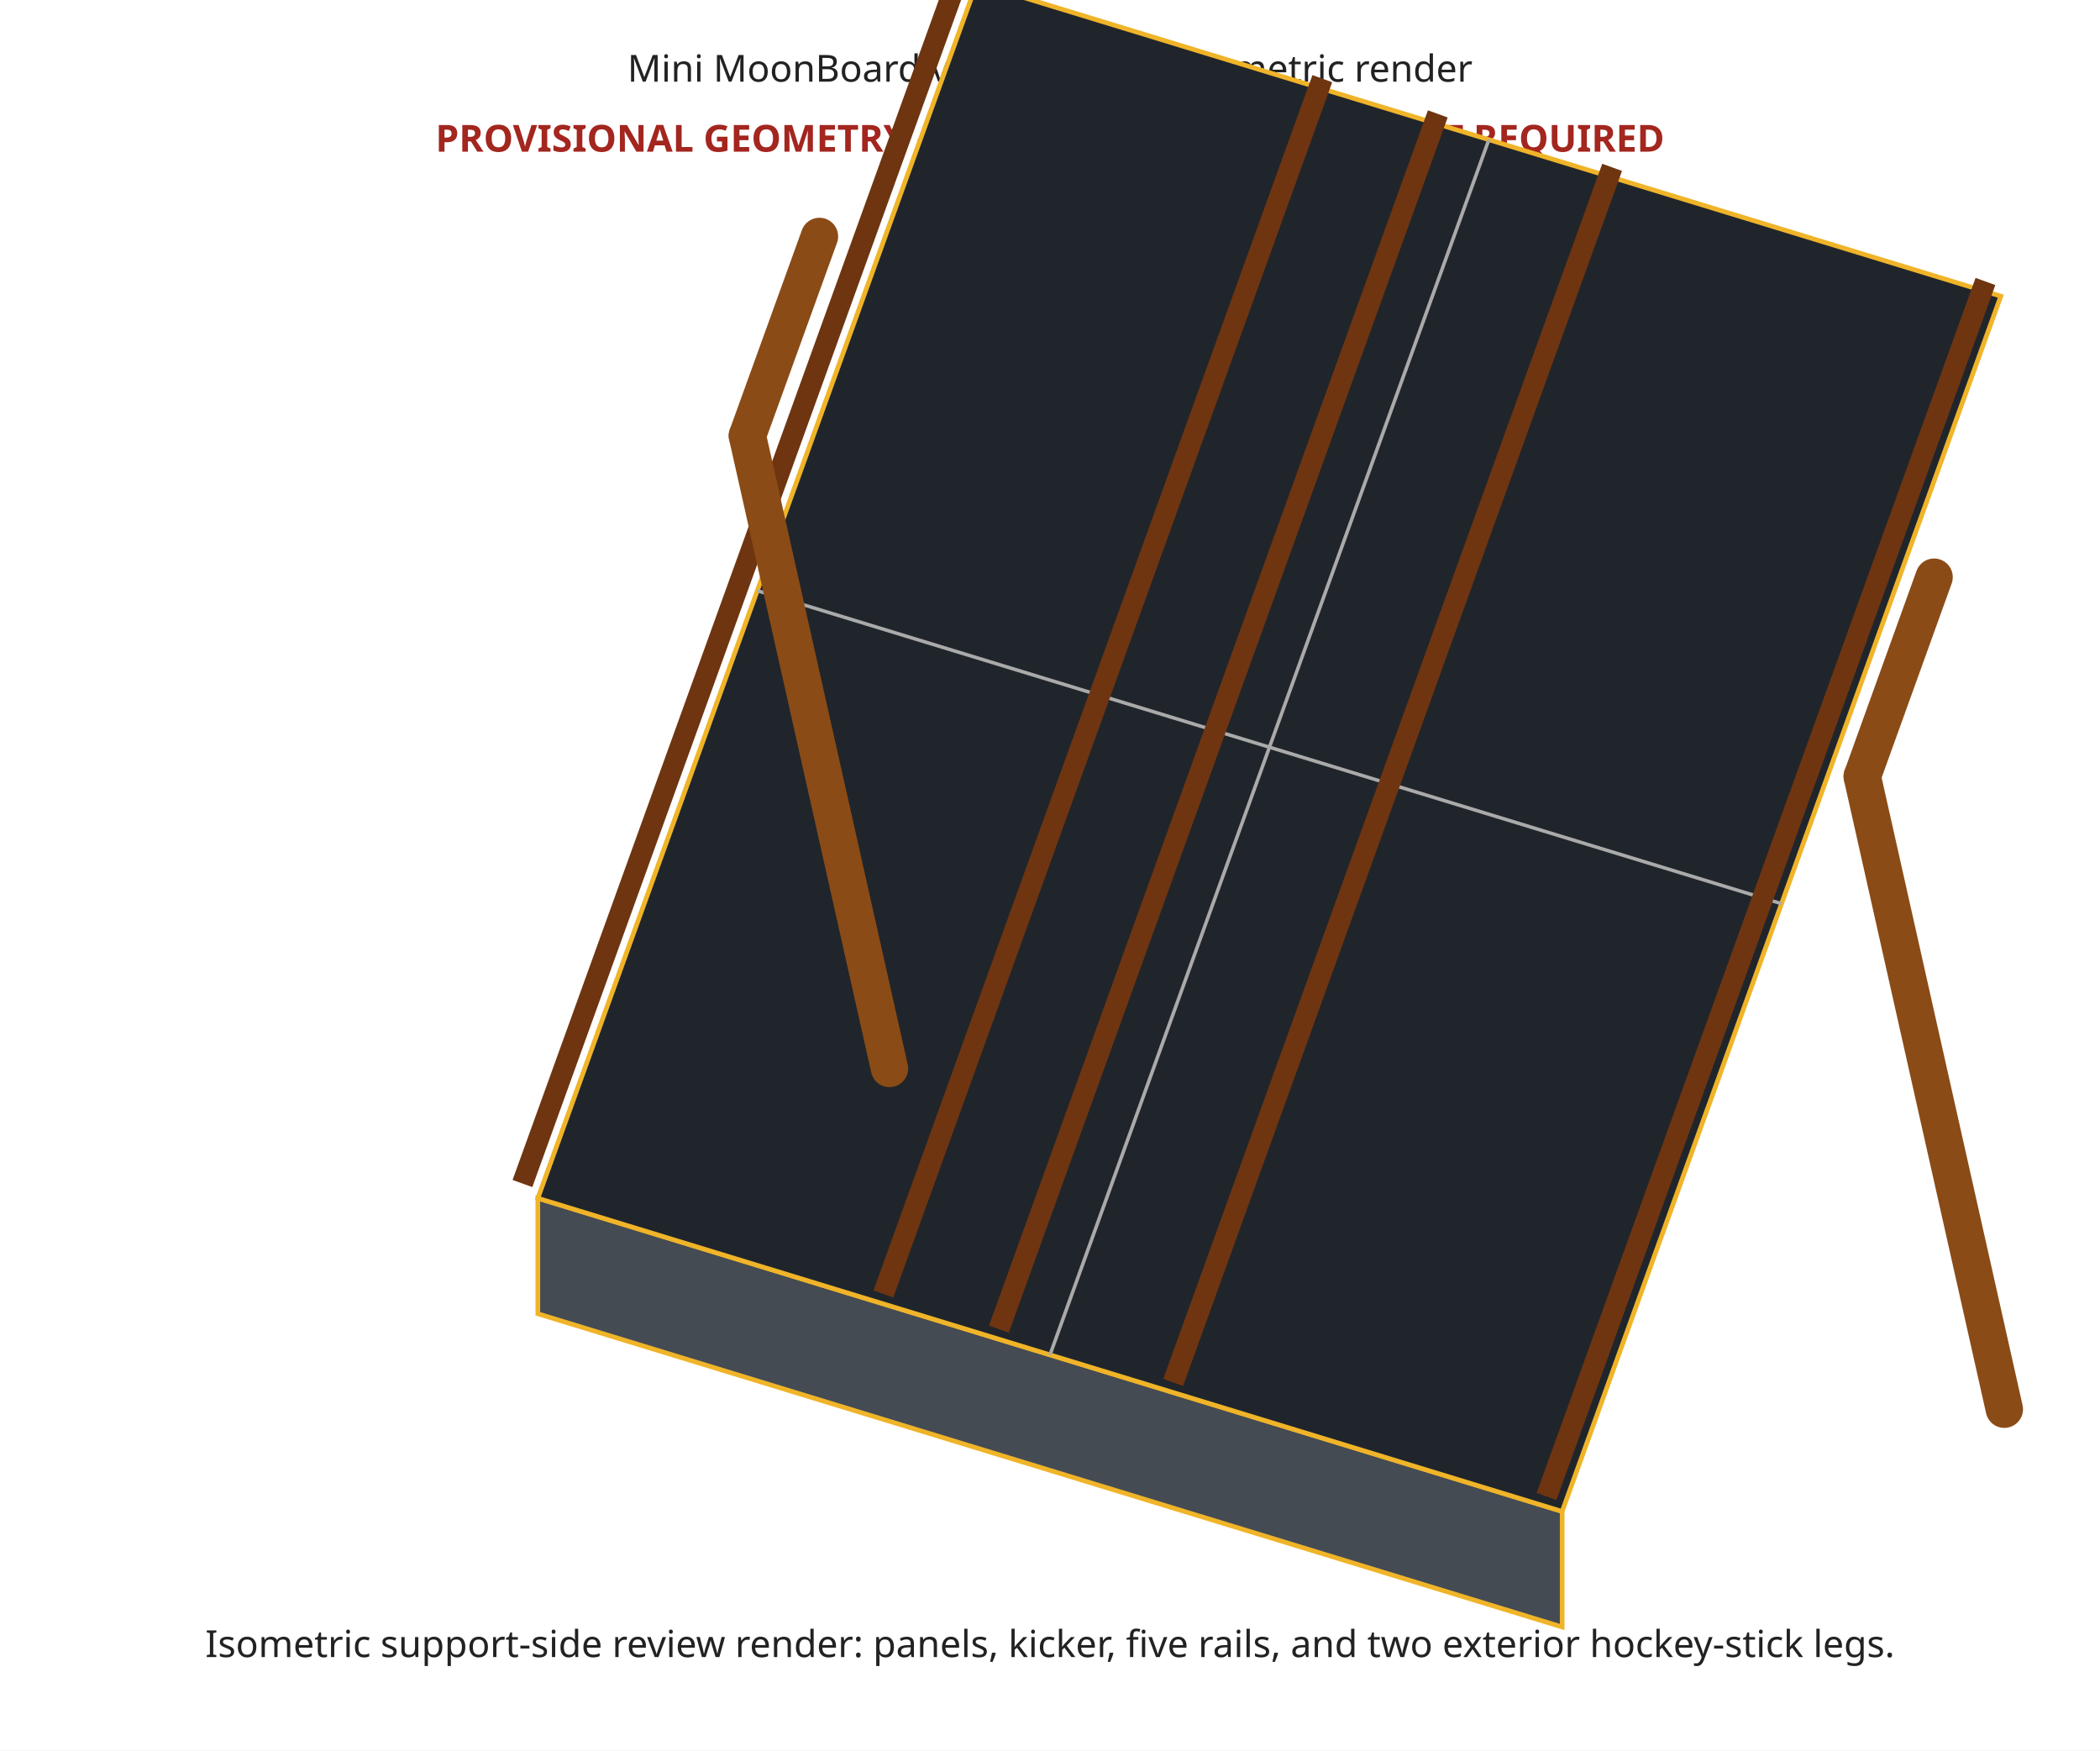
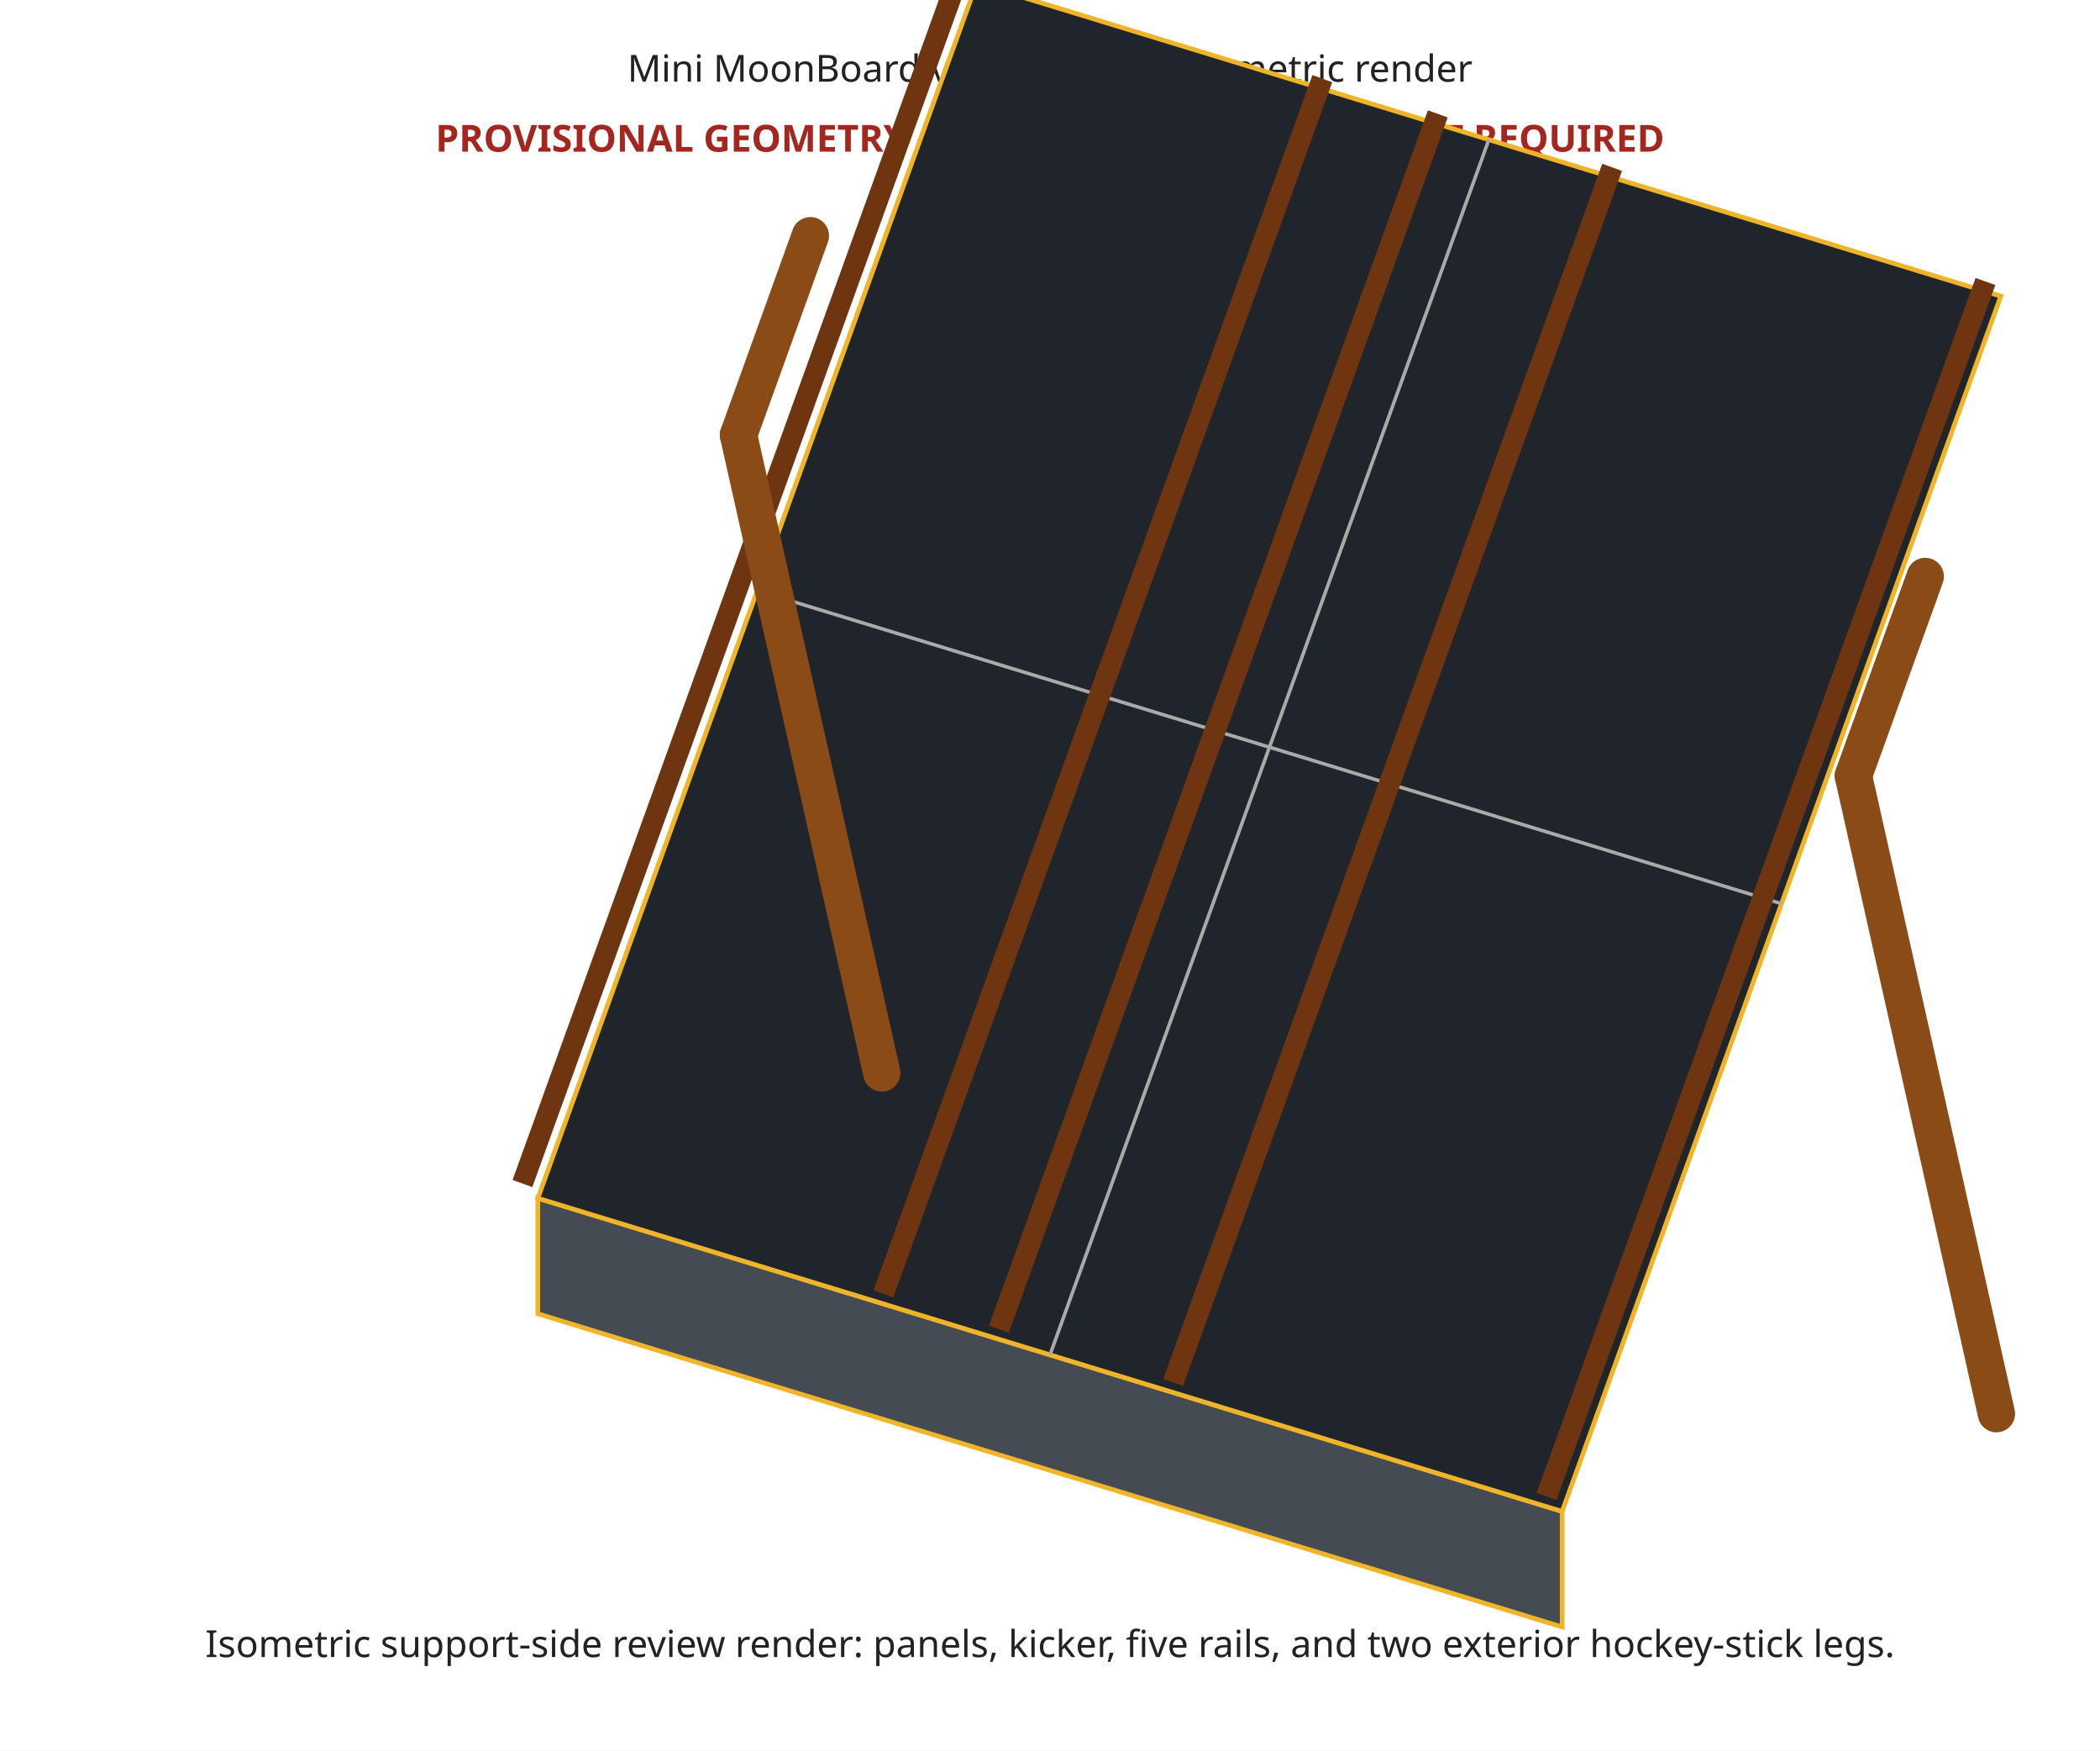
<svg xmlns="http://www.w3.org/2000/svg" width="900" height="750" viewBox="0 0 900 750" data-units="mm">
  <defs>
    <marker id="arrow" markerWidth="8" markerHeight="8" refX="4" refY="4" orient="auto-start-reverse">
      <path d="M 0 0 L 8 4 L 0 8 z" fill="#333" />
    </marker>
  </defs>
  <style>
    .panel { fill: #20252b; stroke: #f0b429; stroke-width: 2; }
    .kicker { fill: #444b53; stroke: #f0b429; stroke-width: 2; }
    .seam { stroke: #aaa; stroke-width: 1.5; }
    .dim { stroke: #333; stroke-width: 1.5; marker-start: url(#arrow); marker-end: url(#arrow); }
    .leg { stroke: #8a4b16; stroke-width: 16; stroke-linecap: round; }
    .rail { stroke: #6f3510; stroke-width: 9; }
    .guide { stroke: #777; stroke-width: 1; stroke-dasharray: 5 5; }
    text { fill: #222; font: 16px sans-serif; }
    .on-dark { fill: white; }
    .warning { fill: #a3261f; font-weight: bold; }
  </style>
  <rect width="900" height="750" fill="white" />
  <text x="450" y="35" text-anchor="middle" font-size="24">Mini MoonBoard v1 provisional isometric render</text>
  <text class="warning" x="450" y="65" text-anchor="middle">PROVISIONAL GEOMETRY - HUMAN STRUCTURAL AUDIT REQUIRED</text>
  <polygon class="kicker" points="230.5,562.9 669.5,697.1 669.5,647.6 230.5,513.4" />
  <polygon class="panel" points="230.5,513.4 669.5,647.6 857.5,126.9 418.6,-7.2" />
  <line class="seam" x1="450.0" y1="580.5" x2="638.1" y2="59.8" />
  <line class="seam" x1="324.6" y1="253.1" x2="763.5" y2="387.2" />
  <line class="rail" x1="223.9" y1="507.1" x2="412.0" y2="-13.5" />
  <line class="rail" x1="378.6" y1="554.4" x2="566.7" y2="33.7" />
  <line class="rail" x1="428.1" y1="569.5" x2="616.2" y2="48.8" />
  <line class="rail" x1="502.8" y1="592.3" x2="690.9" y2="71.7" />
  <line class="rail" x1="662.8" y1="641.2" x2="850.9" y2="120.6" />
-   <line class="leg" x1="381.2" y1="457.8" x2="320.3" y2="186.7" />
-   <line class="leg" x1="320.3" y1="186.7" x2="351.2" y2="101.3" />
-   <line class="leg" x1="859.0" y1="603.8" x2="798.1" y2="332.7" />
-   <line class="leg" x1="798.1" y1="332.7" x2="828.9" y2="247.3" />
+   <line class="leg" x1="377.9" y1="459.7" x2="316.5" y2="186.4" />
+   <line class="leg" x1="316.5" y1="186.4" x2="347.3" y2="101.0" />
+   <line class="leg" x1="855.6" y1="605.7" x2="794.3" y2="332.4" />
+   <line class="leg" x1="794.3" y1="332.4" x2="825.1" y2="247.0" />
  <text x="450" y="710" text-anchor="middle">Isometric support-side review render: panels, kicker, five rails, and two exterior hockey-stick legs.</text>
</svg>
